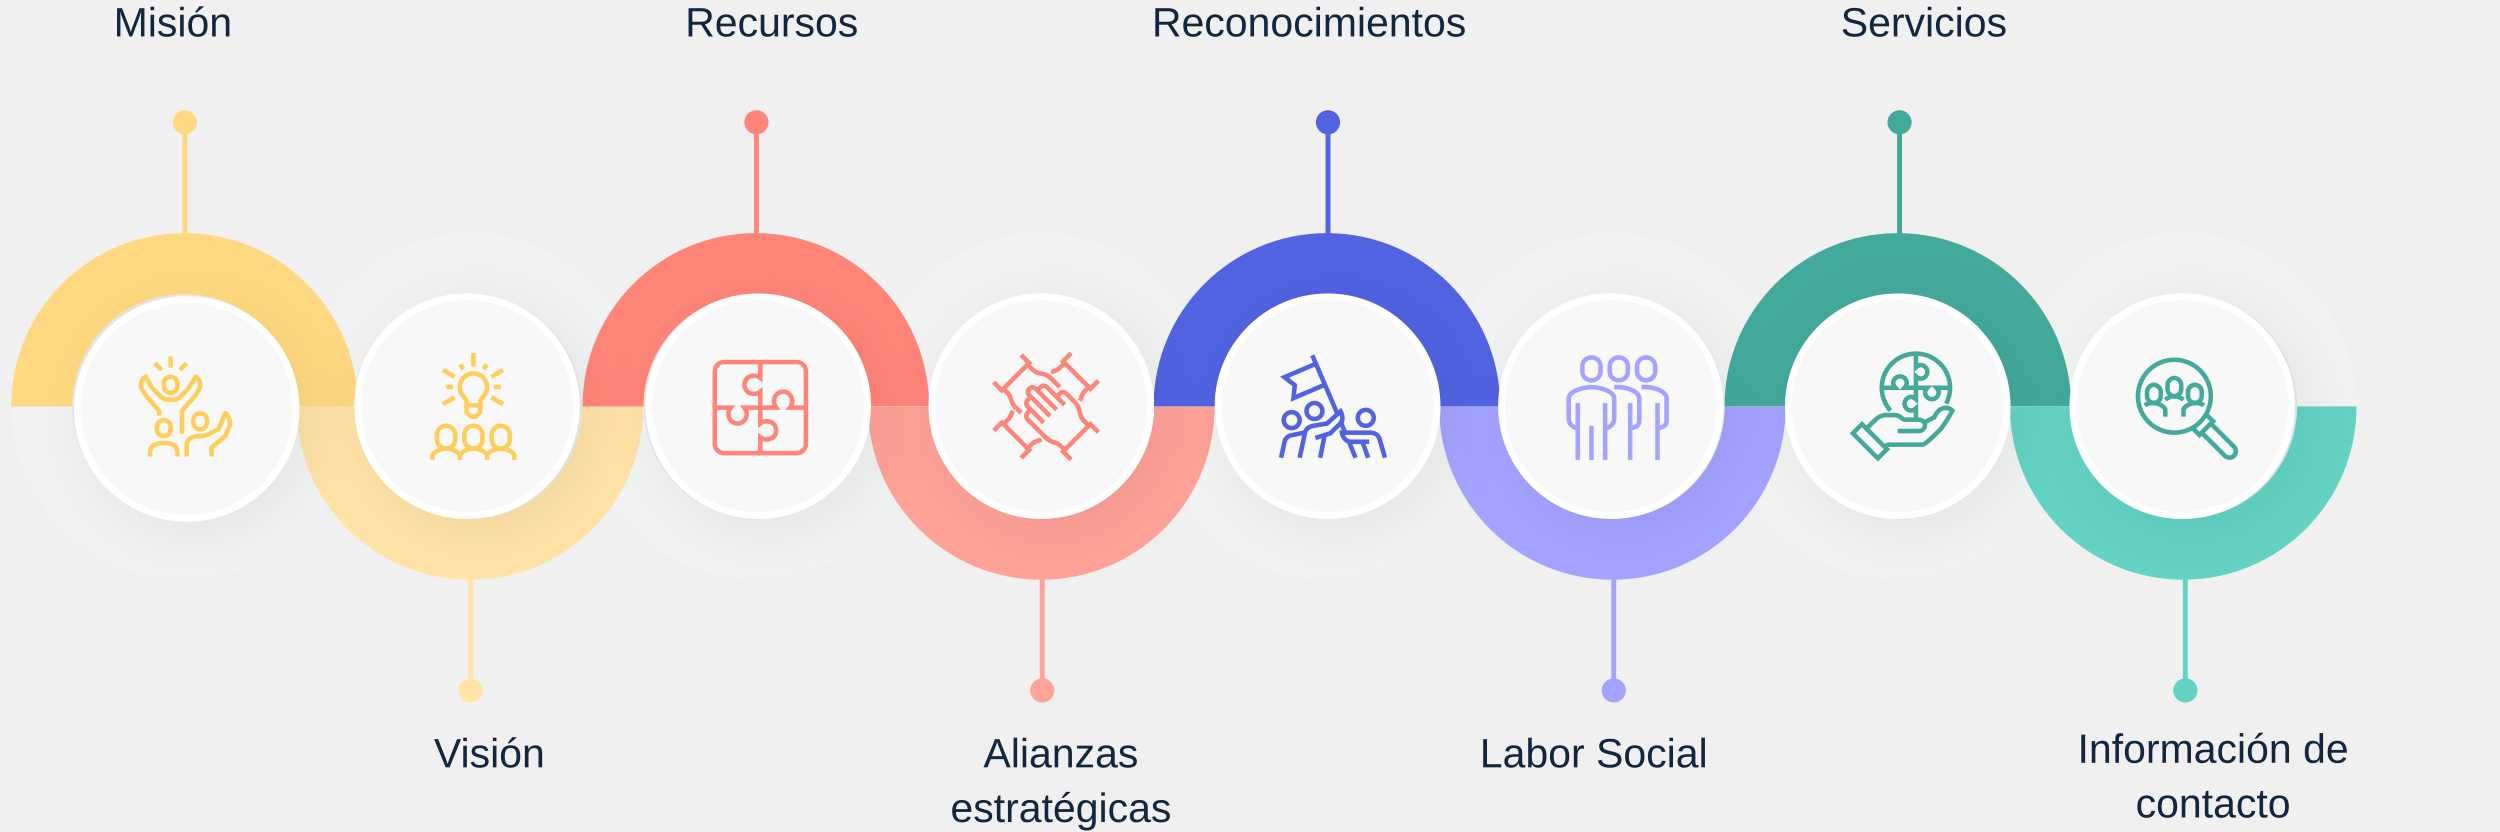
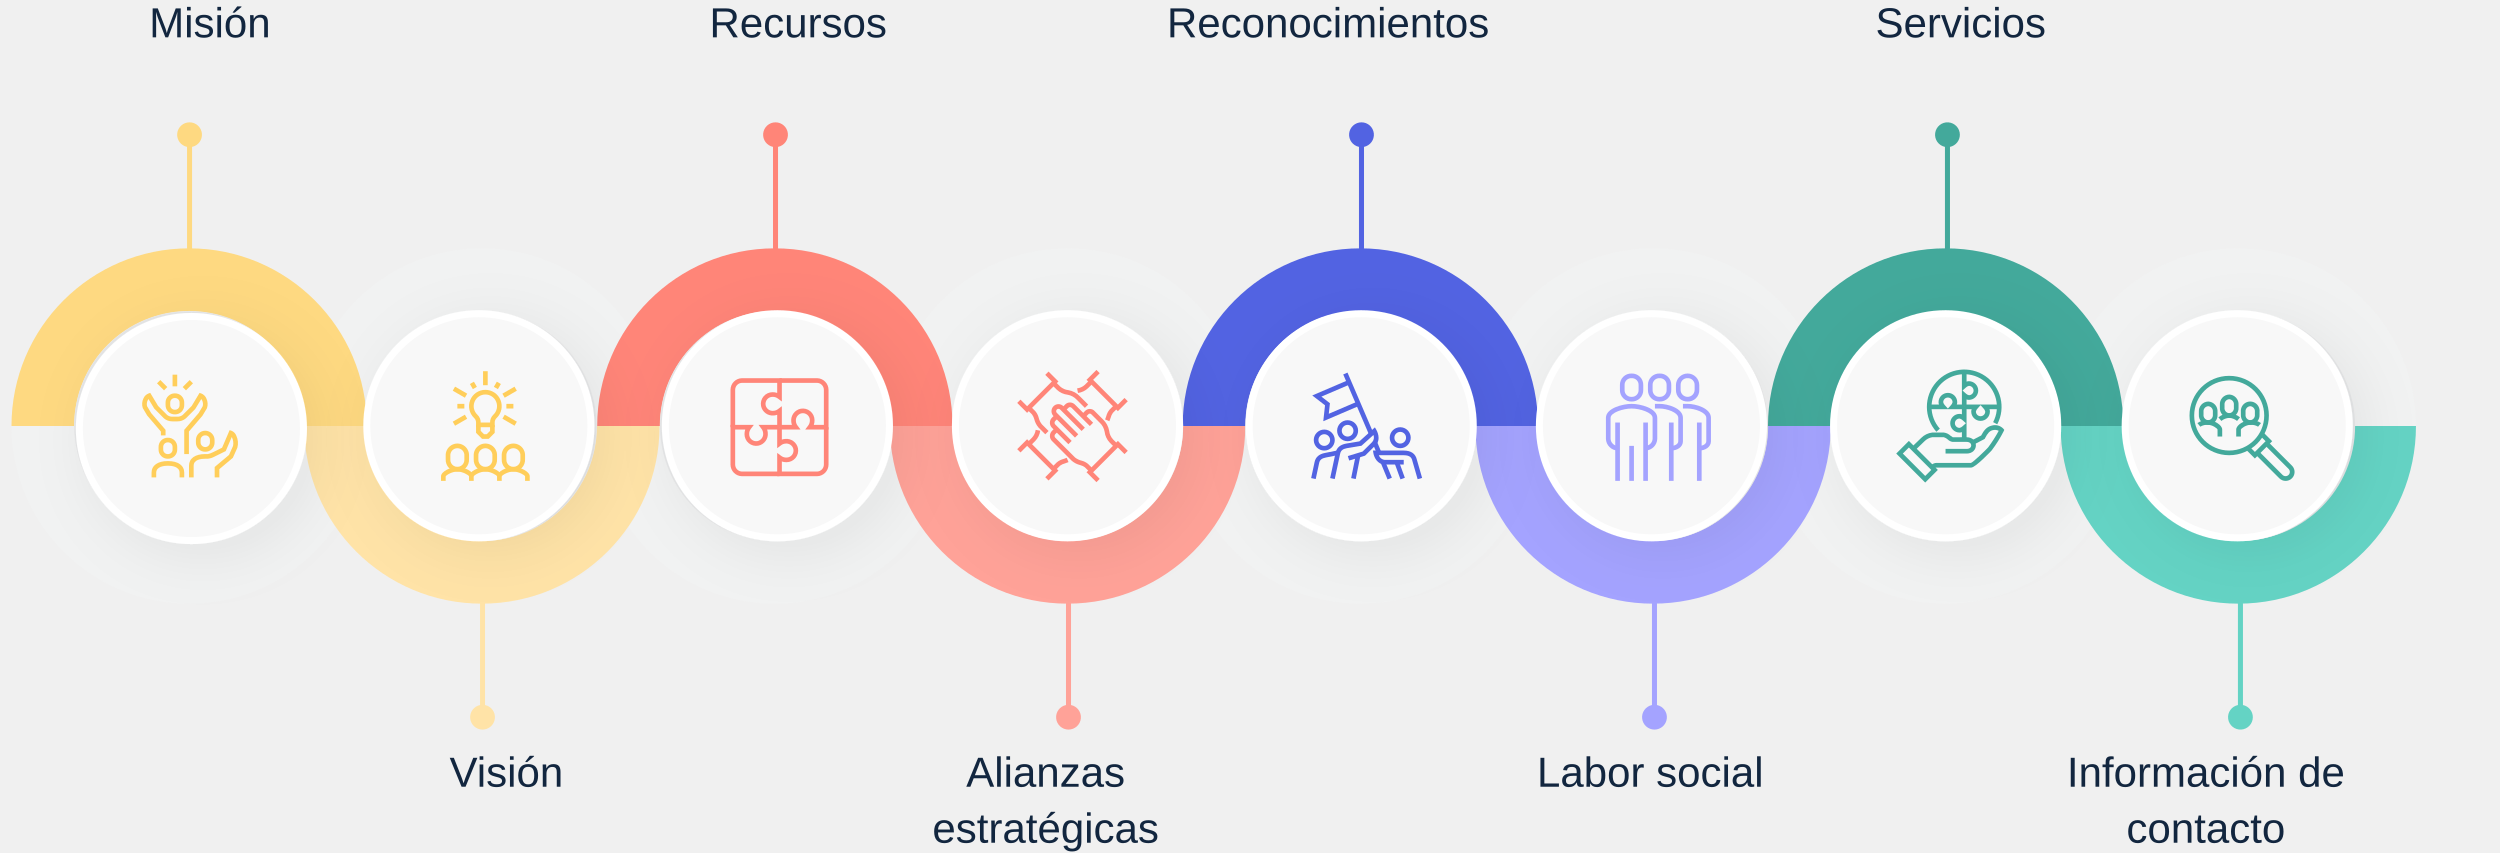
- <svg xmlns="http://www.w3.org/2000/svg" xmlns:xlink="http://www.w3.org/1999/xlink" width="1097.92" height="365" viewBox="0 0 1097.92 365">
+ <svg xmlns="http://www.w3.org/2000/svg" xmlns:xlink="http://www.w3.org/1999/xlink" width="1070.92" height="365" viewBox="0 0 1070.92 365">
  <defs>
    <clipPath id="clip-path">
      <path id="Trazado_150608" data-name="Trazado 150608" d="M374.378,124.286A49.122,49.122,0,1,0,423.5,75.106a49.152,49.152,0,0,0-49.122,49.18" transform="translate(-374.378 -75.106)" fill="none" />
    </clipPath>
    <linearGradient id="linear-gradient" x1="-2.757" y1="1.435" x2="-2.749" y2="1.435" gradientUnits="objectBoundingBox">
      <stop offset="0" stop-color="#fff" />
      <stop offset="1" stop-color="#e6e7e8" />
    </linearGradient>
    <clipPath id="clip-path-2">
      <path id="Trazado_150610" data-name="Trazado 150610" d="M490.323,124.286a49.122,49.122,0,1,0,49.122-49.18,49.151,49.151,0,0,0-49.122,49.18" transform="translate(-490.323 -75.106)" fill="none" />
    </clipPath>
    <linearGradient id="linear-gradient-2" x1="-3.656" y1="1.435" x2="-3.649" y2="1.435" xlink:href="#linear-gradient" />
    <clipPath id="clip-path-3">
      <path id="Trazado_150612" data-name="Trazado 150612" d="M606.622,124.286a49.122,49.122,0,1,0,49.122-49.18,49.151,49.151,0,0,0-49.122,49.18" transform="translate(-606.622 -75.106)" fill="none" />
    </clipPath>
    <linearGradient id="linear-gradient-3" x1="-4.558" y1="1.435" x2="-4.551" y2="1.435" xlink:href="#linear-gradient" />
    <clipPath id="clip-path-4">
      <path id="Trazado_150614" data-name="Trazado 150614" d="M722.851,124.286a49.122,49.122,0,1,0,49.122-49.18,49.152,49.152,0,0,0-49.122,49.18" transform="translate(-722.851 -75.106)" fill="none" />
    </clipPath>
    <linearGradient id="linear-gradient-4" x1="-5.46" y1="1.435" x2="-5.452" y2="1.435" xlink:href="#linear-gradient" />
    <clipPath id="clip-path-5">
      <path id="Trazado_150616" data-name="Trazado 150616" d="M839.969,124.286a49.122,49.122,0,1,0,49.122-49.18,49.152,49.152,0,0,0-49.122,49.18" transform="translate(-839.969 -75.106)" fill="none" />
    </clipPath>
    <linearGradient id="linear-gradient-5" x1="-6.368" y1="1.435" x2="-6.36" y2="1.435" xlink:href="#linear-gradient" />
    <clipPath id="clip-path-6">
      <path id="Trazado_150618" data-name="Trazado 150618" d="M257.689,124.286a49.122,49.122,0,1,0,49.122-49.18,49.152,49.152,0,0,0-49.122,49.18" transform="translate(-257.689 -75.106)" fill="none" />
    </clipPath>
    <linearGradient id="linear-gradient-6" x1="-1.852" y1="1.435" x2="-1.844" y2="1.435" xlink:href="#linear-gradient" />
    <clipPath id="clip-path-7">
      <path id="Trazado_150620" data-name="Trazado 150620" d="M141.288,124.286a49.122,49.122,0,1,0,49.122-49.18,49.152,49.152,0,0,0-49.122,49.18" transform="translate(-141.288 -75.106)" fill="none" />
    </clipPath>
    <linearGradient id="linear-gradient-7" x1="-0.949" y1="1.435" x2="-0.941" y2="1.435" xlink:href="#linear-gradient" />
    <clipPath id="clip-path-8">
      <path id="Trazado_150622" data-name="Trazado 150622" d="M24.963,124.286a49.122,49.122,0,1,0,49.122-49.18,49.152,49.152,0,0,0-49.122,49.18" transform="translate(-24.963 -75.106)" fill="none" />
    </clipPath>
    <linearGradient id="linear-gradient-8" x1="-0.047" y1="1.435" x2="-0.039" y2="1.435" xlink:href="#linear-gradient" />
-     <filter id="Trazado_150623" x="0" y="97.565" width="174" height="174" filterUnits="userSpaceOnUse">
+     <filter id="Trazado_150623" x="0" y="101.565" width="174" height="174" filterUnits="userSpaceOnUse">
      <feOffset dx="5" dy="5" input="SourceAlpha" />
      <feGaussianBlur stdDeviation="12.5" result="blur" />
      <feFlood flood-opacity="0.063" />
      <feComposite operator="in" in2="blur" />
      <feComposite in="SourceGraphic" />
    </filter>
-     <filter id="Trazado_150687" x="123.132" y="96.385" width="174" height="174" filterUnits="userSpaceOnUse">
+     <filter id="Trazado_150687" x="123.132" y="100.385" width="174" height="174" filterUnits="userSpaceOnUse">
      <feOffset dx="5" dy="5" input="SourceAlpha" />
      <feGaussianBlur stdDeviation="12.5" result="blur-2" />
      <feFlood flood-opacity="0.063" />
      <feComposite operator="in" in2="blur-2" />
      <feComposite in="SourceGraphic" />
    </filter>
-     <filter id="Trazado_150688" x="251.015" y="96.385" width="174" height="174" filterUnits="userSpaceOnUse">
+     <filter id="Trazado_150688" x="251.015" y="100.385" width="174" height="174" filterUnits="userSpaceOnUse">
      <feOffset dx="5" dy="5" input="SourceAlpha" />
      <feGaussianBlur stdDeviation="12.5" result="blur-3" />
      <feFlood flood-opacity="0.063" />
      <feComposite operator="in" in2="blur-3" />
      <feComposite in="SourceGraphic" />
    </filter>
-     <filter id="Trazado_150689" x="375.28" y="96.385" width="174" height="174" filterUnits="userSpaceOnUse">
+     <filter id="Trazado_150689" x="375.28" y="100.385" width="174" height="174" filterUnits="userSpaceOnUse">
      <feOffset dx="5" dy="5" input="SourceAlpha" />
      <feGaussianBlur stdDeviation="12.5" result="blur-4" />
      <feFlood flood-opacity="0.063" />
      <feComposite operator="in" in2="blur-4" />
      <feComposite in="SourceGraphic" />
    </filter>
-     <filter id="Trazado_150690" x="501.101" y="96.385" width="174" height="174" filterUnits="userSpaceOnUse">
+     <filter id="Trazado_150690" x="501.101" y="100.385" width="174" height="174" filterUnits="userSpaceOnUse">
      <feOffset dx="5" dy="5" input="SourceAlpha" />
      <feGaussianBlur stdDeviation="12.5" result="blur-5" />
      <feFlood flood-opacity="0.063" />
      <feComposite operator="in" in2="blur-5" />
      <feComposite in="SourceGraphic" />
    </filter>
-     <filter id="Trazado_150691" x="625.428" y="96.385" width="174" height="174" filterUnits="userSpaceOnUse">
+     <filter id="Trazado_150691" x="625.428" y="100.385" width="174" height="174" filterUnits="userSpaceOnUse">
      <feOffset dx="5" dy="5" input="SourceAlpha" />
      <feGaussianBlur stdDeviation="12.5" result="blur-6" />
      <feFlood flood-opacity="0.063" />
      <feComposite operator="in" in2="blur-6" />
      <feComposite in="SourceGraphic" />
    </filter>
-     <filter id="Trazado_150692" x="751.452" y="96.385" width="174" height="174" filterUnits="userSpaceOnUse">
+     <filter id="Trazado_150692" x="751.452" y="100.385" width="174" height="174" filterUnits="userSpaceOnUse">
      <feOffset dx="5" dy="5" input="SourceAlpha" />
      <feGaussianBlur stdDeviation="12.5" result="blur-7" />
      <feFlood flood-opacity="0.063" />
      <feComposite operator="in" in2="blur-7" />
      <feComposite in="SourceGraphic" />
    </filter>
-     <filter id="Trazado_150693" x="876.354" y="96.385" width="174" height="174" filterUnits="userSpaceOnUse">
+     <filter id="Trazado_150693" x="876.354" y="100.385" width="174" height="174" filterUnits="userSpaceOnUse">
      <feOffset dx="5" dy="5" input="SourceAlpha" />
      <feGaussianBlur stdDeviation="12.5" result="blur-8" />
      <feFlood flood-opacity="0.063" />
      <feComposite operator="in" in2="blur-8" />
      <feComposite in="SourceGraphic" />
    </filter>
    <clipPath id="clip-path-9">
      <rect id="Rectángulo_38725" data-name="Rectángulo 38725" width="44.998" height="44.998" fill="#43a99b" />
    </clipPath>
    <clipPath id="clip-path-10">
      <rect id="Rectángulo_38726" data-name="Rectángulo 38726" width="46.276" height="48.414" transform="translate(0 0)" fill="#43a99b" />
    </clipPath>
    <clipPath id="clip-path-11">
      <rect id="Rectángulo_38732" data-name="Rectángulo 38732" width="45" height="46" fill="#a4a3ff" />
    </clipPath>
    <clipPath id="clip-path-12">
      <rect id="Rectángulo_38738" data-name="Rectángulo 38738" width="47.536" height="45.776" transform="translate(0 0)" fill="#5263e2" />
    </clipPath>
    <clipPath id="clip-path-13">
      <rect id="Rectángulo_38739" data-name="Rectángulo 38739" width="47.376" height="48.084" fill="#ff8578" />
    </clipPath>
    <clipPath id="clip-path-14">
      <rect id="Rectángulo_38755" data-name="Rectángulo 38755" width="42" height="42" fill="#ff8578" />
    </clipPath>
    <clipPath id="clip-path-15">
      <rect id="Rectángulo_38749" data-name="Rectángulo 38749" width="38" height="47" fill="#ffce5a" />
    </clipPath>
    <clipPath id="clip-path-16">
      <rect id="Rectángulo_38753" data-name="Rectángulo 38753" width="41.077" height="44" fill="#ffce5a" />
    </clipPath>
  </defs>
-   <g id="Grupo_145346" data-name="Grupo 145346" transform="translate(-280.08 -6458)">
+   <g id="Grupo_145346" data-name="Grupo 145346" transform="translate(-280.08 -6454)">
    <g id="Grupo_145345" data-name="Grupo 145345">
      <g id="Grupo_145315" data-name="Grupo 145315">
-         <text id="Misión_" data-name="Misión " transform="translate(356 6458)" fill="#12263f" font-size="18" font-family="ArialMT, Arial">
+         <text id="Misión_" data-name="Misión " transform="translate(370 6454)" fill="#12263f" font-size="18" font-family="ArialMT, Arial">
          <tspan x="-26.007" y="16">Misión </tspan>
        </text>
-         <text id="Recursos" transform="translate(619 6458)" fill="#12263f" font-size="18" font-family="ArialMT, Arial">
+         <text id="Recursos" transform="translate(622 6454)" fill="#12263f" font-size="18" font-family="ArialMT, Arial">
          <tspan x="-38.013" y="16">Recursos</tspan>
        </text>
-         <text id="Reconocimientos" transform="translate(855 6458)" fill="#12263f" font-size="18" font-family="ArialMT, Arial">
+         <text id="Reconocimientos" transform="translate(849 6454)" fill="#12263f" font-size="18" font-family="ArialMT, Arial">
          <tspan x="-69.034" y="16">Reconocimientos</tspan>
        </text>
-         <text id="Servicios" transform="translate(1125 6458)" fill="#12263f" font-size="18" font-family="ArialMT, Arial">
+         <text id="Servicios" transform="translate(1120 6454)" fill="#12263f" font-size="18" font-family="ArialMT, Arial">
          <tspan x="-36.51" y="16">Servicios</tspan>
        </text>
-         <text id="Visión" transform="translate(495 6779)" fill="#12263f" font-size="18" font-family="ArialMT, Arial">
+         <text id="Visión" transform="translate(497 6775)" fill="#12263f" font-size="18" font-family="ArialMT, Arial">
          <tspan x="-24.35" y="16">Visión</tspan>
        </text>
-         <text id="Alianzas_estratégicas" data-name="Alianzas estratégicas" transform="translate(746 6779)" fill="#12263f" font-size="18" font-family="ArialMT, Arial">
+         <text id="Alianzas_estratégicas" data-name="Alianzas estratégicas" transform="translate(728 6775)" fill="#12263f" font-size="18" font-family="ArialMT, Arial">
          <tspan x="-34.018" y="16">Alianzas </tspan>
          <tspan x="-48.524" y="40">estratégicas</tspan>
        </text>
-         <text id="Labor_Social" data-name="Labor Social" transform="translate(980 6779)" fill="#12263f" font-size="18" font-family="ArialMT, Arial">
-           <tspan x="-50.032" y="16">Labor Social</tspan>
-         </text>
-         <text id="Información_de_contacto" data-name="Información de contacto" transform="translate(1252 6777)" fill="#12263f" font-size="18" font-family="ArialMT, Arial">
+         <text id="Labor_social" data-name="Labor social" transform="translate(987 6775)" fill="#12263f" font-size="18" font-family="ArialMT, Arial">
+           <tspan x="-48.529" y="16">Labor social</tspan>
+         </text>
+         <text id="Información_de_contacto" data-name="Información de contacto" transform="translate(1225 6775)" fill="#12263f" font-size="18" font-family="ArialMT, Arial">
          <tspan x="-59.533" y="16">Información de </tspan>
          <tspan x="-34.022" y="40">contacto</tspan>
        </text>
        <g id="Grupo_145314" data-name="Grupo 145314" transform="translate(0 75)">
          <path id="Trazado_150588" data-name="Trazado 150588" d="M187.526,245.248a5.312,5.312,0,0,1-1.078-10.514V191.271a1.078,1.078,0,0,1,2.156,0v43.463a5.312,5.312,0,0,1-1.078,10.514" transform="translate(299.257 6446.284)" fill="#ffe3a7" />
          <path id="Trazado_150589" data-name="Trazado 150589" d="M420.321,245.248a5.312,5.312,0,0,1-1.078-10.514V191.271a1.078,1.078,0,0,1,2.156,0v43.463a5.312,5.312,0,0,1-1.078,10.514" transform="translate(317.472 6446.284)" fill="#ffa298" />
          <path id="Trazado_150590" data-name="Trazado 150590" d="M653.117,245.248a5.312,5.312,0,0,1-1.078-10.514V191.271a1.078,1.078,0,0,1,2.157,0v43.463a5.312,5.312,0,0,1-1.078,10.514" transform="translate(335.687 6446.284)" fill="#a4a3ff" />
          <path id="Trazado_150591" data-name="Trazado 150591" d="M891.224,239.936a5.312,5.312,0,1,1-6.39-5.2V191.271a1.078,1.078,0,0,1,2.156,0v43.463a5.313,5.313,0,0,1,4.233,5.2" transform="translate(353.901 6446.284)" fill="#64d3c4" />
          <path id="Trazado_150592" data-name="Trazado 150592" d="M890.2,76.879a49.288,49.288,0,0,1,49.288,49.288H966.3a76.107,76.107,0,0,0-152.214,0h26.819A49.288,49.288,0,0,1,890.2,76.879" transform="translate(348.698 6435.32)" fill="#f1f2f2" />
          <path id="Trazado_150593" data-name="Trazado 150593" d="M823.219,120.644h0a49.288,49.288,0,0,1-98.576,0H697.825a76.106,76.106,0,1,0,152.212,0Z" transform="translate(339.601 6440.842)" fill="#f1f2f2" />
          <path id="Trazado_150594" data-name="Trazado 150594" d="M125.394,120.644h0a49.288,49.288,0,0,1-98.576,0H0a76.106,76.106,0,1,0,152.212,0Z" transform="translate(285 6440.842)" fill="#f1f2f2" />
          <path id="Trazado_150595" data-name="Trazado 150595" d="M192.406,76.879a49.288,49.288,0,0,1,49.288,49.288h26.819a76.107,76.107,0,0,0-152.214,0h26.819a49.288,49.288,0,0,1,49.288-49.288" transform="translate(294.1 6435.32)" fill="#f1f2f2" />
          <path id="Trazado_150596" data-name="Trazado 150596" d="M358.091,120.644h0a49.288,49.288,0,0,1-98.576,0H232.7a76.106,76.106,0,1,0,152.212,0Z" transform="translate(303.207 6440.842)" fill="#f1f2f2" />
          <path id="Trazado_150597" data-name="Trazado 150597" d="M425.1,76.879a49.288,49.288,0,0,1,49.288,49.288h26.818a76.107,76.107,0,0,0-152.214,0h26.82A49.288,49.288,0,0,1,425.1,76.879" transform="translate(312.307 6435.32)" fill="#f1f2f2" />
          <path id="Trazado_150598" data-name="Trazado 150598" d="M590.691,120.644h0a49.288,49.288,0,0,1-98.576,0H465.3a76.106,76.106,0,1,0,152.212,0Z" transform="translate(321.407 6440.842)" fill="#f1f2f2" />
          <path id="Trazado_150599" data-name="Trazado 150599" d="M657.7,76.879a49.288,49.288,0,0,1,49.288,49.288h26.819a76.107,76.107,0,0,0-152.214,0h26.819A49.288,49.288,0,0,1,657.7,76.879" transform="translate(330.506 6435.32)" fill="#f1f2f2" />
          <path id="Trazado_150600" data-name="Trazado 150600" d="M706.989,120.644h0a49.288,49.288,0,0,1-98.576,0H581.595a76.106,76.106,0,1,0,152.213,0Z" transform="translate(330.506 6440.842)" fill="#a4a3ff" />
          <path id="Trazado_150601" data-name="Trazado 150601" d="M76.107,76.879a49.288,49.288,0,0,1,49.288,49.288h26.819A76.107,76.107,0,0,0,0,126.167H26.819A49.288,49.288,0,0,1,76.107,76.879" transform="translate(285 6435.32)" fill="#fed981" />
          <path id="Trazado_150602" data-name="Trazado 150602" d="M241.694,120.644h0a49.288,49.288,0,0,1-98.576,0H116.3a76.106,76.106,0,1,0,152.212,0Z" transform="translate(294.1 6440.842)" fill="#ffe3a7" />
          <path id="Trazado_150603" data-name="Trazado 150603" d="M308.8,76.879a49.288,49.288,0,0,1,49.288,49.288h26.819a76.107,76.107,0,0,0-152.214,0h26.819A49.288,49.288,0,0,1,308.8,76.879" transform="translate(303.207 6435.32)" fill="#ff8578" />
          <path id="Trazado_150604" data-name="Trazado 150604" d="M474.387,120.644h0a49.288,49.288,0,0,1-98.576,0H348.993a76.106,76.106,0,1,0,152.212,0Z" transform="translate(312.307 6440.842)" fill="#ffa298" />
          <path id="Trazado_150605" data-name="Trazado 150605" d="M541.4,76.879a49.288,49.288,0,0,1,49.288,49.288H617.51a76.107,76.107,0,0,0-152.214,0h26.819A49.288,49.288,0,0,1,541.4,76.879" transform="translate(321.407 6435.32)" fill="#5263e2" />
          <path id="Trazado_150606" data-name="Trazado 150606" d="M773.932,76.879a49.288,49.288,0,0,1,49.288,49.288h26.818a76.107,76.107,0,0,0-152.214,0h26.82a49.287,49.287,0,0,1,49.288-49.288" transform="translate(339.601 6435.32)" fill="#43a99b" />
          <path id="Trazado_150607" data-name="Trazado 150607" d="M939.484,120.644h0a49.288,49.288,0,0,1-98.576,0H814.09a76.106,76.106,0,1,0,152.212,0Z" transform="translate(348.698 6440.842)" fill="#64d3c4" />
          <g id="Grupo_145285" data-name="Grupo 145285" transform="translate(688.671 6512.385)">
            <g id="Grupo_145284" data-name="Grupo 145284" clip-path="url(#clip-path)">
              <rect id="Rectángulo_38710" data-name="Rectángulo 38710" width="139.02" height="139.02" transform="translate(-49.18 49.18) rotate(-45)" fill="url(#linear-gradient)" />
            </g>
          </g>
          <g id="Grupo_145289" data-name="Grupo 145289" transform="translate(813.688 6512.385)">
            <g id="Grupo_145288" data-name="Grupo 145288" clip-path="url(#clip-path-2)">
              <rect id="Rectángulo_38712" data-name="Rectángulo 38712" width="139.02" height="139.02" transform="translate(-49.18 49.18) rotate(-45)" fill="url(#linear-gradient-2)" />
            </g>
          </g>
          <g id="Grupo_145293" data-name="Grupo 145293" transform="translate(939.086 6512.385)">
            <g id="Grupo_145292" data-name="Grupo 145292" clip-path="url(#clip-path-3)">
              <rect id="Rectángulo_38714" data-name="Rectángulo 38714" width="139.019" height="139.019" transform="translate(-49.18 49.18) rotate(-45)" fill="url(#linear-gradient-3)" />
            </g>
          </g>
          <g id="Grupo_145297" data-name="Grupo 145297" transform="translate(1064.41 6512.385)">
            <g id="Grupo_145296" data-name="Grupo 145296" clip-path="url(#clip-path-4)">
              <rect id="Rectángulo_38716" data-name="Rectángulo 38716" width="139.019" height="139.019" transform="translate(-49.18 49.18) rotate(-45)" fill="url(#linear-gradient-4)" />
            </g>
          </g>
          <g id="Grupo_145301" data-name="Grupo 145301" transform="translate(1190.691 6512.385)">
            <g id="Grupo_145300" data-name="Grupo 145300" clip-path="url(#clip-path-5)">
              <rect id="Rectángulo_38718" data-name="Rectángulo 38718" width="139.019" height="139.019" transform="translate(-49.18 49.18) rotate(-45)" fill="url(#linear-gradient-5)" />
            </g>
          </g>
          <g id="Grupo_145305" data-name="Grupo 145305" transform="translate(562.852 6512.385)">
            <g id="Grupo_145304" data-name="Grupo 145304" clip-path="url(#clip-path-6)">
              <rect id="Rectángulo_38720" data-name="Rectángulo 38720" width="139.019" height="139.019" transform="translate(-49.18 49.18) rotate(-45)" fill="url(#linear-gradient-6)" />
            </g>
          </g>
          <g id="Grupo_145309" data-name="Grupo 145309" transform="translate(437.343 6512.385)">
            <g id="Grupo_145308" data-name="Grupo 145308" clip-path="url(#clip-path-7)">
              <rect id="Rectángulo_38722" data-name="Rectángulo 38722" width="139.019" height="139.019" transform="translate(-49.18 49.18) rotate(-45)" fill="url(#linear-gradient-7)" />
            </g>
          </g>
          <g id="Grupo_145313" data-name="Grupo 145313" transform="translate(311.916 6512.385)">
            <g id="Grupo_145312" data-name="Grupo 145312" clip-path="url(#clip-path-8)">
              <rect id="Rectángulo_38724" data-name="Rectángulo 38724" width="139.019" height="139.019" transform="translate(-49.18 49.18) rotate(-45)" fill="url(#linear-gradient-8)" />
            </g>
          </g>
          <path id="Trazado_150624" data-name="Trazado 150624" d="M71.128,0a5.312,5.312,0,0,0-1.078,10.514V53.977a1.078,1.078,0,1,0,2.156,0V10.514A5.312,5.312,0,0,0,71.128,0" transform="translate(290.149 6431.403)" fill="#fed981" />
          <path id="Trazado_150625" data-name="Trazado 150625" d="M303.924,0a5.312,5.312,0,0,0-1.078,10.514V53.977a1.078,1.078,0,0,0,2.156,0V10.514A5.312,5.312,0,0,0,303.924,0" transform="translate(308.364 6431.403)" fill="#ff8578" />
          <path id="Trazado_150626" data-name="Trazado 150626" d="M536.719,0a5.312,5.312,0,0,0-1.078,10.514V53.977a1.078,1.078,0,0,0,2.157,0V10.514A5.312,5.312,0,0,0,536.719,0" transform="translate(326.579 6431.403)" fill="#5263e2" />
          <path id="Trazado_150627" data-name="Trazado 150627" d="M774.826,5.313a5.312,5.312,0,1,0-6.39,5.2V53.977a1.078,1.078,0,0,0,2.157,0V10.514a5.313,5.313,0,0,0,4.233-5.2" transform="translate(344.794 6431.403)" fill="#43a99b" />
-           <g transform="matrix(1, 0, 0, 1, 280.08, 6383)" filter="url(#Trazado_150623)">
-             <path id="Trazado_150623-2" data-name="Trazado 150623" d="M26.948,125.093a48,48,0,1,0,48-48,48,48,0,0,0-48,48" transform="translate(7.05 54.47)" fill="#f8f8f8" stroke="#fff" stroke-width="3" />
-           </g>
-           <g transform="matrix(1, 0, 0, 1, 280.08, 6383)" filter="url(#Trazado_150687)">
-             <path id="Trazado_150687-2" data-name="Trazado 150687" d="M26.948,125.093a48,48,0,1,0,48-48,48,48,0,0,0-48,48" transform="translate(130.18 53.29)" fill="#f8f8f8" stroke="#fff" stroke-width="3" />
-           </g>
-           <g transform="matrix(1, 0, 0, 1, 280.08, 6383)" filter="url(#Trazado_150688)">
-             <path id="Trazado_150688-2" data-name="Trazado 150688" d="M26.948,125.093a48,48,0,1,0,48-48,48,48,0,0,0-48,48" transform="translate(258.07 53.29)" fill="#f8f8f8" stroke="#fff" stroke-width="3" />
-           </g>
-           <g transform="matrix(1, 0, 0, 1, 280.08, 6383)" filter="url(#Trazado_150689)">
-             <path id="Trazado_150689-2" data-name="Trazado 150689" d="M26.948,125.093a48,48,0,1,0,48-48,48,48,0,0,0-48,48" transform="translate(382.33 53.29)" fill="#f8f8f8" stroke="#fff" stroke-width="3" />
-           </g>
-           <g transform="matrix(1, 0, 0, 1, 280.08, 6383)" filter="url(#Trazado_150690)">
-             <path id="Trazado_150690-2" data-name="Trazado 150690" d="M26.948,125.093a48,48,0,1,0,48-48,48,48,0,0,0-48,48" transform="translate(508.15 53.29)" fill="#f8f8f8" stroke="#fff" stroke-width="3" />
-           </g>
-           <g transform="matrix(1, 0, 0, 1, 280.08, 6383)" filter="url(#Trazado_150691)">
-             <path id="Trazado_150691-2" data-name="Trazado 150691" d="M26.948,125.093a48,48,0,1,0,48-48,48,48,0,0,0-48,48" transform="translate(632.48 53.29)" fill="#f8f8f8" stroke="#fff" stroke-width="3" />
-           </g>
-           <g transform="matrix(1, 0, 0, 1, 280.08, 6383)" filter="url(#Trazado_150692)">
-             <path id="Trazado_150692-2" data-name="Trazado 150692" d="M26.948,125.093a48,48,0,1,0,48-48,48,48,0,0,0-48,48" transform="translate(758.5 53.29)" fill="#f8f8f8" stroke="#fff" stroke-width="3" />
-           </g>
-           <g transform="matrix(1, 0, 0, 1, 280.08, 6383)" filter="url(#Trazado_150693)">
-             <path id="Trazado_150693-2" data-name="Trazado 150693" d="M26.948,125.093a48,48,0,1,0,48-48,48,48,0,0,0-48,48" transform="translate(883.41 53.29)" fill="#f8f8f8" stroke="#fff" stroke-width="3" />
+           <g transform="matrix(1, 0, 0, 1, 280.08, 6379)" filter="url(#Trazado_150623)">
+             <path id="Trazado_150623-2" data-name="Trazado 150623" d="M26.948,125.093a48,48,0,1,0,48-48,48,48,0,0,0-48,48" transform="translate(7.05 58.47)" fill="#f8f8f8" stroke="#fff" stroke-width="3" />
+           </g>
+           <g transform="matrix(1, 0, 0, 1, 280.08, 6379)" filter="url(#Trazado_150687)">
+             <path id="Trazado_150687-2" data-name="Trazado 150687" d="M26.948,125.093a48,48,0,1,0,48-48,48,48,0,0,0-48,48" transform="translate(130.18 57.29)" fill="#f8f8f8" stroke="#fff" stroke-width="3" />
+           </g>
+           <g transform="matrix(1, 0, 0, 1, 280.08, 6379)" filter="url(#Trazado_150688)">
+             <path id="Trazado_150688-2" data-name="Trazado 150688" d="M26.948,125.093a48,48,0,1,0,48-48,48,48,0,0,0-48,48" transform="translate(258.07 57.29)" fill="#f8f8f8" stroke="#fff" stroke-width="3" />
+           </g>
+           <g transform="matrix(1, 0, 0, 1, 280.08, 6379)" filter="url(#Trazado_150689)">
+             <path id="Trazado_150689-2" data-name="Trazado 150689" d="M26.948,125.093a48,48,0,1,0,48-48,48,48,0,0,0-48,48" transform="translate(382.33 57.29)" fill="#f8f8f8" stroke="#fff" stroke-width="3" />
+           </g>
+           <g transform="matrix(1, 0, 0, 1, 280.08, 6379)" filter="url(#Trazado_150690)">
+             <path id="Trazado_150690-2" data-name="Trazado 150690" d="M26.948,125.093a48,48,0,1,0,48-48,48,48,0,0,0-48,48" transform="translate(508.15 57.29)" fill="#f8f8f8" stroke="#fff" stroke-width="3" />
+           </g>
+           <g transform="matrix(1, 0, 0, 1, 280.08, 6379)" filter="url(#Trazado_150691)">
+             <path id="Trazado_150691-2" data-name="Trazado 150691" d="M26.948,125.093a48,48,0,1,0,48-48,48,48,0,0,0-48,48" transform="translate(632.48 57.29)" fill="#f8f8f8" stroke="#fff" stroke-width="3" />
+           </g>
+           <g transform="matrix(1, 0, 0, 1, 280.08, 6379)" filter="url(#Trazado_150692)">
+             <path id="Trazado_150692-2" data-name="Trazado 150692" d="M26.948,125.093a48,48,0,1,0,48-48,48,48,0,0,0-48,48" transform="translate(758.5 57.29)" fill="#f8f8f8" stroke="#fff" stroke-width="3" />
+           </g>
+           <g transform="matrix(1, 0, 0, 1, 280.08, 6379)" filter="url(#Trazado_150693)">
+             <path id="Trazado_150693-2" data-name="Trazado 150693" d="M26.948,125.093a48,48,0,1,0,48-48,48,48,0,0,0-48,48" transform="translate(883.41 57.29)" fill="#f8f8f8" stroke="#fff" stroke-width="3" />
          </g>
        </g>
      </g>
      <g id="Grupo_145330" data-name="Grupo 145330" transform="translate(166 -264)">
        <g id="Grupo_145317" data-name="Grupo 145317" transform="translate(1052 6879)">
          <g id="Grupo_145316" data-name="Grupo 145316" clip-path="url(#clip-path-9)">
            <path id="Trazado_150628" data-name="Trazado 150628" d="M17,34A17,17,0,1,1,34,17,17.019,17.019,0,0,1,17,34M17,2A15,15,0,1,0,32,17,15.017,15.017,0,0,0,17,2" fill="#43a99b" />
            <path id="Trazado_150629" data-name="Trazado 150629" d="M41.171,45a3.817,3.817,0,0,1-2.707-1.119L28.293,33.707l1.414-1.414L39.878,42.465a1.829,1.829,0,0,0,2.586-2.586L32.293,29.707l1.414-1.414L43.878,38.465A3.826,3.826,0,0,1,41.171,45" fill="#43a99b" />
            <path id="Trazado_150630" data-name="Trazado 150630" d="M20.369,19.316A5.974,5.974,0,0,0,17,18a5.967,5.967,0,0,0-3.366,1.316l-1.265-1.549A7.932,7.932,0,0,1,17,16a7.929,7.929,0,0,1,4.632,1.767Z" fill="#43a99b" />
            <path id="Trazado_150631" data-name="Trazado 150631" d="M17,18a4.138,4.138,0,0,1-4-4.429V12.429A4.138,4.138,0,0,1,17,8a4.138,4.138,0,0,1,4,4.429v1.142A4.138,4.138,0,0,1,17,18m0-8a2.167,2.167,0,0,0-2,2.429v1.142A2.167,2.167,0,0,0,17,16a2.167,2.167,0,0,0,2-2.429V12.429A2.167,2.167,0,0,0,17,10" fill="#43a99b" />
            <path id="Trazado_150632" data-name="Trazado 150632" d="M14,26H12V23c-.136-.515-2.207-2-4-2a5.5,5.5,0,0,0-3.368.774L3.368,20.226A7.174,7.174,0,0,1,8,19c2.509,0,6,2.016,6,4Z" fill="#43a99b" />
            <path id="Trazado_150633" data-name="Trazado 150633" d="M8,21a4.138,4.138,0,0,1-4-4.429V15.429A4.138,4.138,0,0,1,8,11a4.138,4.138,0,0,1,4,4.429v1.142A4.138,4.138,0,0,1,8,21m0-8a2.167,2.167,0,0,0-2,2.429v1.142A2.167,2.167,0,0,0,8,19a2.167,2.167,0,0,0,2-2.429V15.429A2.167,2.167,0,0,0,8,13" fill="#43a99b" />
            <path id="Trazado_150634" data-name="Trazado 150634" d="M22,26H20V23c0-1.984,3.491-4,6-4a7.174,7.174,0,0,1,4.632,1.226l-1.264,1.548A5.5,5.5,0,0,0,26,21c-1.793,0-3.864,1.485-4,2.041Z" fill="#43a99b" />
            <path id="Trazado_150635" data-name="Trazado 150635" d="M26,21a4.138,4.138,0,0,1-4-4.429V15.429a4.021,4.021,0,1,1,8,0v1.142A4.138,4.138,0,0,1,26,21m0-8a2.167,2.167,0,0,0-2,2.429v1.142A2.167,2.167,0,0,0,26,19a2.167,2.167,0,0,0,2-2.429V15.429A2.167,2.167,0,0,0,26,13" fill="#43a99b" />
            <path id="Trazado_150636" data-name="Trazado 150636" d="M28,35.414l-3.707-3.707,1.414-1.414L28,32.586,32.586,28l-2.293-2.293,1.414-1.414L35.414,28Z" fill="#43a99b" />
          </g>
        </g>
        <rect id="Rectángulo_38754" data-name="Rectángulo 38754" width="67" height="67" transform="translate(1041 6867)" fill="none" />
      </g>
      <g id="Grupo_145331" data-name="Grupo 145331" transform="translate(41 -264)">
        <rect id="Rectángulo_38754-2" data-name="Rectángulo 38754" width="67" height="67" transform="translate(1041 6867)" fill="none" />
        <g id="Grupo_145332" data-name="Grupo 145332" transform="translate(1051.362 6876.293)">
          <g id="Grupo_145318" data-name="Grupo 145318" clip-path="url(#clip-path-10)">
            <path id="Trazado_150637" data-name="Trazado 150637" d="M16.121,42.707l-1.414-1.414.125-.132A3.178,3.178,0,0,1,17.414,40H32.033c1.134-.474,6.2-5.38,7.351-6.666a57.54,57.54,0,0,0,4.523-7.085,3.6,3.6,0,0,0-2.55-.275c-1.3.3-2.17,1.213-3.337,3.483l-.145.284-4.868,2.527-.921-1.775,4.3-2.235c1.188-2.248,2.39-3.739,4.515-4.232A4.917,4.917,0,0,1,45.933,25.4l.343.461-.226.528a54.131,54.131,0,0,1-5.173,8.272C40.811,34.739,33.994,42,32.131,42H17.414a1.239,1.239,0,0,0-1.117.523Z" fill="#43a99b" />
            <path id="Trazado_150638" data-name="Trazado 150638" d="M30.13,36h-9V34h9c1.382,0,2-.753,2-1.5s-.618-1.5-2-1.5h-6a3.685,3.685,0,0,1-2.059-1.035A4.392,4.392,0,0,0,20.414,29h-5A6.112,6.112,0,0,0,12.1,30.732c-1.466,1.467-4.11,3.969-4.136,4L6.584,33.273c.026-.024,2.65-2.508,4.123-3.98A7.923,7.923,0,0,1,15.414,27h5a5.088,5.088,0,0,1,2.873,1.377,5.544,5.544,0,0,0,.927.632L30.13,29c2.626,0,4,1.761,4,3.5s-1.374,3.5-4,3.5" fill="#43a99b" />
            <path id="Trazado_150639" data-name="Trazado 150639" d="M12.414,48.414,0,36l5.414-5.414L17.828,43ZM2.828,36l9.586,9.586L15,43,5.414,33.414Z" fill="#43a99b" />
            <path id="Trazado_150640" data-name="Trazado 150640" d="M30.131,16h-2V1h2V5.181a2.929,2.929,0,0,1,1-.181,4,4,0,0,1,0,8,2.929,2.929,0,0,1-1-.181ZM28.406,9l1.4,1.257a2.545,2.545,0,0,0,1.33.743,2,2,0,0,0,0-4,2.545,2.545,0,0,0-1.33.743Z" fill="#43a99b" />
            <path id="Trazado_150641" data-name="Trazado 150641" d="M36.13,22a4,4,0,0,1-4-4,2.91,2.91,0,0,1,.182-1H29.13V15h15v2H39.948a2.91,2.91,0,0,1,.182,1,4,4,0,0,1-4,4m0-6.728-1.257,1.4A2.574,2.574,0,0,0,34.13,18a2,2,0,0,0,4,0,2.574,2.574,0,0,0-.743-1.332Z" fill="#43a99b" />
            <path id="Trazado_150642" data-name="Trazado 150642" d="M30.13,30h-2V26.819a2.938,2.938,0,0,1-1,.181,4,4,0,0,1,0-8,2.938,2.938,0,0,1,1,.181V16h2Zm-3-9a2,2,0,0,0,0,4,2.545,2.545,0,0,0,1.33-.743L29.855,23l-1.4-1.257A2.545,2.545,0,0,0,27.13,21" fill="#43a99b" />
            <path id="Trazado_150643" data-name="Trazado 150643" d="M29.13,17h-15V15h4.181a2.938,2.938,0,0,1-.181-1,4,4,0,0,1,8,0,2.914,2.914,0,0,1-.182,1H29.13Zm-7-5a2,2,0,0,0-2,2,2.56,2.56,0,0,0,.743,1.331l1.257,1.395,1.257-1.395A2.56,2.56,0,0,0,24.13,14a2,2,0,0,0-2-2" fill="#43a99b" />
            <path id="Trazado_150644" data-name="Trazado 150644" d="M17.2,26.665a16,16,0,1,1,26.081-3.2l-1.768-.935a14,14,0,1,0-22.823,2.8Z" fill="#43a99b" />
          </g>
        </g>
      </g>
      <g id="Grupo_145333" data-name="Grupo 145333" transform="translate(-84 -264)">
        <rect id="Rectángulo_38754-3" data-name="Rectángulo 38754" width="67" height="67" transform="translate(1041 6867)" fill="none" />
        <g id="Grupo_145342" data-name="Grupo 145342" transform="translate(1052 6878)">
          <g id="Grupo_145320" data-name="Grupo 145320" clip-path="url(#clip-path-11)">
            <path id="Trazado_150645" data-name="Trazado 150645" d="M17,33V31a3.206,3.206,0,0,0,3-3V19c0-2.282-5.46-4-9-4s-9,1.718-9,4v9a3.206,3.206,0,0,0,3,3v2a5.2,5.2,0,0,1-5-5V19c0-4.188,7.284-6,11-6s11,1.812,11,6v9a5.2,5.2,0,0,1-5,5" fill="#a4a3ff" />
            <path id="Trazado_150646" data-name="Trazado 150646" d="M28,33V31c1.246,0,3-.621,3-2V19c0-2.282-4.853-4-8-4H21V13h2c3.378,0,10,1.812,10,6V29c0,2.6-2.576,4-5,4" fill="#a4a3ff" />
            <path id="Trazado_150647" data-name="Trazado 150647" d="M11,12A4.836,4.836,0,0,1,6,7V5a4.836,4.836,0,0,1,5-5,4.836,4.836,0,0,1,5,5V7a4.836,4.836,0,0,1-5,5M11,2A2.841,2.841,0,0,0,8,5V7a2.841,2.841,0,0,0,3,3,2.841,2.841,0,0,0,3-3V5a2.841,2.841,0,0,0-3-3" fill="#a4a3ff" />
            <rect id="Rectángulo_38727" data-name="Rectángulo 38727" width="2" height="25" transform="translate(27 21)" fill="#a4a3ff" />
            <rect id="Rectángulo_38728" data-name="Rectángulo 38728" width="2" height="25" transform="translate(16 21)" fill="#a4a3ff" />
            <rect id="Rectángulo_38729" data-name="Rectángulo 38729" width="2" height="25" transform="translate(4 21)" fill="#a4a3ff" />
            <rect id="Rectángulo_38730" data-name="Rectángulo 38730" width="2" height="15" transform="translate(10 31)" fill="#a4a3ff" />
            <path id="Trazado_150648" data-name="Trazado 150648" d="M23,12a4.836,4.836,0,0,1-5-5V5a4.836,4.836,0,0,1,5-5,4.836,4.836,0,0,1,5,5V7a4.836,4.836,0,0,1-5,5M23,2a2.841,2.841,0,0,0-3,3V7a2.841,2.841,0,0,0,3,3,2.841,2.841,0,0,0,3-3V5a2.841,2.841,0,0,0-3-3" fill="#a4a3ff" />
            <path id="Trazado_150649" data-name="Trazado 150649" d="M40,33V31c1.246,0,3-.621,3-2V19c0-2.282-4.853-4-8-4H33V13h2c3.378,0,10,1.812,10,6V29c0,2.6-2.576,4-5,4" fill="#a4a3ff" />
            <rect id="Rectángulo_38731" data-name="Rectángulo 38731" width="2" height="25" transform="translate(39 21)" fill="#a4a3ff" />
            <path id="Trazado_150650" data-name="Trazado 150650" d="M35,12a4.836,4.836,0,0,1-5-5V5A5,5,0,0,1,40,5V7a4.836,4.836,0,0,1-5,5M35,2a2.841,2.841,0,0,0-3,3V7a3,3,0,0,0,6,0V5a2.841,2.841,0,0,0-3-3" fill="#a4a3ff" />
          </g>
        </g>
      </g>
      <g id="Grupo_145334" data-name="Grupo 145334" transform="translate(-209 -264)">
        <rect id="Rectángulo_38754-4" data-name="Rectángulo 38754" width="67" height="67" transform="translate(1041 6867)" fill="none" />
        <g id="Grupo_145343" data-name="Grupo 145343" transform="translate(1050.732 6877.612)">
          <g id="Grupo_145322" data-name="Grupo 145322" clip-path="url(#clip-path-12)">
            <path id="Trazado_150651" data-name="Trazado 150651" d="M15.621,29.394a4.5,4.5,0,1,1,4.5-4.5,4.505,4.505,0,0,1-4.5,4.5m0-7a2.5,2.5,0,1,0,2.5,2.5,2.5,2.5,0,0,0-2.5-2.5" fill="#5263e2" />
            <path id="Trazado_150652" data-name="Trazado 150652" d="M5.621,33.394a4.5,4.5,0,1,1,4.5-4.5,4.505,4.505,0,0,1-4.5,4.5m0-7a2.5,2.5,0,1,0,2.5,2.5,2.5,2.5,0,0,0-2.5-2.5" fill="#5263e2" />
            <path id="Trazado_150653" data-name="Trazado 150653" d="M10.1,45.6l-1.956-.419L10.48,34.28c.449-2.1,1.949-3.4,4.457-3.868l5.731-.956,6.642-6,.622,1.061c.1.166,2.342,4.085-.388,6.664l-4.448,4.4L16.3,37.664l-.585-1.914,6.322-1.932,4.115-4.072a2.918,2.918,0,0,0,.534-3.03l-5.114,4.617-6.288,1.048c-1.713.321-2.571,1.015-2.85,2.318Z" fill="#5263e2" />
            <rect id="Rectángulo_38733" data-name="Rectángulo 38733" width="10.198" height="2" transform="matrix(0.197, -0.981, 0.981, 0.197, 17.139, 45.197)" fill="#5263e2" />
            <path id="Trazado_150654" data-name="Trazado 150654" d="M38.159,32.394a4.5,4.5,0,1,1,4.5-4.5,4.505,4.505,0,0,1-4.5,4.5m0-7a2.5,2.5,0,1,0,2.5,2.5,2.5,2.5,0,0,0-2.5-2.5" fill="#5263e2" />
            <path id="Trazado_150655" data-name="Trazado 150655" d="M45.614,45.67l-2.241-7.795c-.285-1.321-.919-2.481-3.715-2.481H29.012a2.939,2.939,0,0,0,2.646,2h8v2h-8c-3.307,0-4.707-3.163-4.986-4.836l-.194-1.164h13.18c3.184,0,5.086,1.344,5.654,3.995l2.224,7.728Z" fill="#5263e2" />
            <rect id="Rectángulo_38734" data-name="Rectángulo 38734" width="2" height="7.447" transform="translate(35.718 38.735) rotate(-19.958)" fill="#5263e2" />
            <path id="Trazado_150656" data-name="Trazado 150656" d="M1.956,45.6,0,45.185,1.48,38.28c.449-2.1,1.949-3.4,4.457-3.868l4.988-1,.392,1.961-5,1C4.573,36.7,3.715,37.4,3.436,38.7Z" fill="#5263e2" />
            <path id="Trazado_150657" data-name="Trazado 150657" d="M5.2,20.821l.742-6.815L.482,9.788,15.872,3.2l.787,1.839L4.4,10.287l3.649,2.821-.493,4.528,12.253-5.244.787,1.839Z" fill="#5263e2" />
            <rect id="Rectángulo_38735" data-name="Rectángulo 38735" width="2" height="28.11" transform="matrix(0.919, -0.394, 0.394, 0.919, 13.74, 0.788)" fill="#5263e2" />
            <rect id="Rectángulo_38736" data-name="Rectángulo 38736" width="2" height="4.784" transform="translate(26.362 30.346) rotate(-22.437)" fill="#5263e2" />
            <rect id="Rectángulo_38737" data-name="Rectángulo 38737" width="2" height="7.568" transform="translate(29.846 38.781) rotate(-22.441)" fill="#5263e2" />
          </g>
        </g>
      </g>
      <g id="Grupo_145335" data-name="Grupo 145335" transform="translate(-335 -264)">
        <rect id="Rectángulo_38754-5" data-name="Rectángulo 38754" width="67" height="67" transform="translate(1041 6867)" fill="none" />
        <g id="Grupo_145341" data-name="Grupo 145341" transform="translate(1050.812 6876.458)">
          <g id="Grupo_145324" data-name="Grupo 145324" clip-path="url(#clip-path-13)">
            <path id="Trazado_150658" data-name="Trazado 150658" d="M21.92,31.82l-7.071-7.071a3.083,3.083,0,0,1,.057-4.3l1.357-1.357,1.414,1.415L16.32,21.863a1.071,1.071,0,0,0-.057,1.472l7.071,7.071Z" fill="#ff8578" />
            <path id="Trazado_150659" data-name="Trazado 150659" d="M24.749,28.991,15.557,19.8a2.969,2.969,0,0,1-.872-2.135,3.011,3.011,0,0,1,.886-2.122,2.953,2.953,0,0,1,4.228.014l9.193,9.193-1.415,1.414L18.385,16.97A.971.971,0,0,0,17,16.942a1.043,1.043,0,0,0-.315.736.989.989,0,0,0,.287.707l9.192,9.192Z" fill="#ff8578" />
            <path id="Trazado_150660" data-name="Trazado 150660" d="M31.113,43.841l-2.124-2.123a5.8,5.8,0,0,0-2.1-.973,8.577,8.577,0,0,1-3.554-1.856l-8.483-8.483a3.082,3.082,0,0,1,.058-4.3l1.356-1.357,1.414,1.414L16.321,27.52a1.071,1.071,0,0,0-.057,1.472l8.483,8.483a7,7,0,0,0,2.766,1.371A7.126,7.126,0,0,1,30.4,40.3l2.123,2.123Z" fill="#ff8578" />
            <path id="Trazado_150661" data-name="Trazado 150661" d="M31.113,24.042l-7.778-7.778a1.053,1.053,0,0,0-.707-.323.908.908,0,0,0-.65.265l-1.472,1.472-1.414-1.414,1.472-1.472a2.807,2.807,0,0,1,2.121-.85,3.046,3.046,0,0,1,2.064.908l7.778,7.778Z" fill="#ff8578" />
            <path id="Trazado_150662" data-name="Trazado 150662" d="M41.719,33.234,39.6,31.111a8.161,8.161,0,0,1-2.151-4.644,6.864,6.864,0,0,0-2.092-3.841L31.82,19.091a.853.853,0,0,0-1.415,0l-1.414,1.415-1.415-1.414,1.414-1.415a2.812,2.812,0,0,1,4.244,0l3.533,3.535A8.807,8.807,0,0,1,39.41,26.1a6.173,6.173,0,0,0,1.6,3.6l2.123,2.123Z" fill="#ff8578" />
            <path id="Trazado_150663" data-name="Trazado 150663" d="M33.941,48.084,29.7,43.841,43.133,30.406l4.243,4.242-1.414,1.415-2.829-2.829L32.527,43.841l2.828,2.829Z" fill="#ff8578" />
            <path id="Trazado_150664" data-name="Trazado 150664" d="M12.021,27.577,9.194,24.751A8.568,8.568,0,0,1,7.339,21.2a5.839,5.839,0,0,0-.973-2.1L4.243,16.971l1.414-1.415L7.78,17.68a7.116,7.116,0,0,1,1.458,2.89,6.984,6.984,0,0,0,1.37,2.767l2.827,2.826Z" fill="#ff8578" />
            <path id="Trazado_150665" data-name="Trazado 150665" d="M28.991,16.264l-3.533-3.533a6.87,6.87,0,0,0-3.842-2.093,8.149,8.149,0,0,1-4.644-2.15L14.849,6.365l1.414-1.414,2.124,2.123a6.16,6.16,0,0,0,3.6,1.6,8.819,8.819,0,0,1,4.886,2.644l3.533,3.533Z" fill="#ff8578" />
            <path id="Trazado_150666" data-name="Trazado 150666" d="M4.243,18.385,0,14.143l1.414-1.414,2.829,2.828L14.849,4.95,12.021,2.122,13.435.708,17.678,4.95Z" fill="#ff8578" />
            <path id="Trazado_150667" data-name="Trazado 150667" d="M16.263,43.134,14.849,41.72,16.971,39.6a7.123,7.123,0,0,1,2.89-1.459c.448-.149.908-.3,1.352-.486l.778,1.841c-.493.209-1,.379-1.5.543a5.811,5.811,0,0,0-2.1.975Z" fill="#ff8578" />
            <path id="Trazado_150668" data-name="Trazado 150668" d="M5.657,32.527,4.243,31.113l2.121-2.121a5.933,5.933,0,0,0,1.548-3.325l1.961.392a7.78,7.78,0,0,1-2.1,4.347Z" fill="#ff8578" />
            <path id="Trazado_150669" data-name="Trazado 150669" d="M13.435,47.376l-1.414-1.414,2.828-2.828L4.243,32.527,1.414,35.355,0,33.941,4.243,29.7,17.677,43.134Z" fill="#ff8578" />
            <path id="Trazado_150670" data-name="Trazado 150670" d="M39.495,21.993l-1.842-.779c.187-.444.339-.9.487-1.352A7.132,7.132,0,0,1,39.6,16.971l2.122-2.122,1.414,1.415-2.121,2.121a5.833,5.833,0,0,0-.975,2.1c-.164.5-.335,1.01-.543,1.5" fill="#ff8578" />
            <path id="Trazado_150671" data-name="Trazado 150671" d="M26.053,9.874l-.392-1.961a5.93,5.93,0,0,0,3.33-1.549l2.122-2.121,1.414,1.414L30.406,7.778a7.782,7.782,0,0,1-4.353,2.1" fill="#ff8578" />
            <path id="Trazado_150672" data-name="Trazado 150672" d="M43.133,17.678,29.7,4.243,33.941,0l1.414,1.414L32.527,4.243,43.133,14.85l2.829-2.828,1.414,1.414Z" fill="#ff8578" />
          </g>
        </g>
      </g>
      <g id="Grupo_145336" data-name="Grupo 145336" transform="translate(-461 -264)">
        <rect id="Rectángulo_38754-6" data-name="Rectángulo 38754" width="67" height="67" transform="translate(1041 6867)" fill="none" />
        <g id="Grupo_145344" data-name="Grupo 145344" transform="translate(1054 6880)">
          <g id="Grupo_145344-2" data-name="Grupo 145344" clip-path="url(#clip-path-14)">
            <path id="Trazado_150694" data-name="Trazado 150694" d="M21,42H5a5.006,5.006,0,0,1-5-5V20H10L8.8,21.6A3.538,3.538,0,0,0,8,24a3,3,0,0,0,3.574,2.947,3.1,3.1,0,0,0,2.406-3.422A3.406,3.406,0,0,0,13.2,21.6L12,20h9v2H15.688a5.376,5.376,0,0,1,.285,1.352,5.085,5.085,0,0,1-4.039,5.562A5,5,0,0,1,6,24a5.868,5.868,0,0,1,.312-2H2V37a3,3,0,0,0,3,3H21Z" fill="#ff8578" />
            <path id="Trazado_150695" data-name="Trazado 150695" d="M37,42H20V32l1.6,1.2A3.538,3.538,0,0,0,24,34a3,3,0,0,0,2.947-3.574,3.1,3.1,0,0,0-3.422-2.406,3.406,3.406,0,0,0-1.924.78L20,30V21h2v5.312a5.376,5.376,0,0,1,1.352-.285,5.08,5.08,0,0,1,5.562,4.039A5,5,0,0,1,24,36a5.868,5.868,0,0,1-2-.312V40H37a3,3,0,0,0,3-3V21h2V37a5.006,5.006,0,0,1-5,5" fill="#ff8578" />
            <path id="Trazado_150696" data-name="Trazado 150696" d="M42,22H32l1.2-1.6A3.538,3.538,0,0,0,34,18a3,3,0,0,0-3.575-2.948,3.1,3.1,0,0,0-2.4,3.423A3.406,3.406,0,0,0,28.8,20.4L30,22H21V20h5.312a5.376,5.376,0,0,1-.285-1.352,5.086,5.086,0,0,1,4.038-5.563A5,5,0,0,1,36,18a5.868,5.868,0,0,1-.312,2H40V5a3,3,0,0,0-3-3H21V0H37a5.006,5.006,0,0,1,5,5Z" fill="#ff8578" />
            <path id="Trazado_150697" data-name="Trazado 150697" d="M22,21H20V15.688a5.384,5.384,0,0,1-1.353.285,5.078,5.078,0,0,1-5.561-4.039A5,5,0,0,1,18,6a5.868,5.868,0,0,1,2,.312V2H5A3,3,0,0,0,2,5V21H0V5A5.006,5.006,0,0,1,5,0H22V10L20.4,8.8A3.538,3.538,0,0,0,18,8a3,3,0,0,0-2.947,3.574,3.1,3.1,0,0,0,3.421,2.406A3.406,3.406,0,0,0,20.4,13.2L22,12Z" fill="#ff8578" />
          </g>
        </g>
      </g>
      <g id="Grupo_145337" data-name="Grupo 145337" transform="translate(-587 -264)">
        <rect id="Rectángulo_38754-7" data-name="Rectángulo 38754" width="67" height="67" transform="translate(1041 6867)" fill="none" />
        <g id="Grupo_145340" data-name="Grupo 145340" transform="translate(1056 6877)">
          <g id="Grupo_145326" data-name="Grupo 145326" clip-path="url(#clip-path-15)">
            <path id="Trazado_150673" data-name="Trazado 150673" d="M26,47H24V45c-.208-.481-2.7-2-5-2s-4.792,1.519-5.013,2.091L14,47H12V45c0-1.983,4.07-4,7-4h0c2.928,0,7,2.017,7,4Z" fill="#ffce5a" />
            <path id="Trazado_150674" data-name="Trazado 150674" d="M19,43a5.035,5.035,0,0,1-5-5.285V36.286a5.008,5.008,0,1,1,10,0v1.429A5.035,5.035,0,0,1,19,43m0-10a3.015,3.015,0,0,0-3,3.286v1.429a3.012,3.012,0,1,0,6,0V36.286A3.015,3.015,0,0,0,19,33" fill="#ffce5a" />
            <path id="Trazado_150675" data-name="Trazado 150675" d="M38,47H36V45c-.208-.481-2.7-2-5-2s-4.792,1.519-5.013,2.091L24,45c0-1.983,4.07-4,7-4h0c2.928,0,7,2.017,7,4Z" fill="#ffce5a" />
            <path id="Trazado_150676" data-name="Trazado 150676" d="M31,43a5.035,5.035,0,0,1-5-5.285V36.286a5.008,5.008,0,1,1,10,0v1.429A5.035,5.035,0,0,1,31,43m0-10a3.015,3.015,0,0,0-3,3.286v1.429a3.012,3.012,0,1,0,6,0V36.286A3.015,3.015,0,0,0,31,33" fill="#ffce5a" />
            <path id="Trazado_150677" data-name="Trazado 150677" d="M2,47H0V45c0-1.983,4.07-4,7-4H7c2.928,0,7,2.017,7,4H12c-.208-.481-2.7-2-5-2s-4.792,1.519-5.013,2.091Z" fill="#ffce5a" />
            <path id="Trazado_150678" data-name="Trazado 150678" d="M7,43a5.035,5.035,0,0,1-5-5.285V36.286a5.008,5.008,0,1,1,10,0v1.429A5.035,5.035,0,0,1,7,43M7,33a3.015,3.015,0,0,0-3,3.286v1.429a3.012,3.012,0,1,0,6,0V36.286A3.015,3.015,0,0,0,7,33" fill="#ffce5a" />
            <rect id="Rectángulo_38740" data-name="Rectángulo 38740" width="2" height="6" transform="translate(18)" fill="#ffce5a" />
            <rect id="Rectángulo_38741" data-name="Rectángulo 38741" width="6" height="2" transform="translate(26.284 9.634) rotate(-30.001)" fill="#ffce5a" />
            <rect id="Rectángulo_38742" data-name="Rectángulo 38742" width="2" height="6" transform="translate(26.294 20.366) rotate(-59.999)" fill="#ffce5a" />
            <rect id="Rectángulo_38743" data-name="Rectángulo 38743" width="2" height="2.545" transform="translate(12.362 5.501) rotate(-29.991)" fill="#ffce5a" />
            <rect id="Rectángulo_38744" data-name="Rectángulo 38744" width="3" height="2" transform="translate(28 14)" fill="#ffce5a" />
            <rect id="Rectángulo_38745" data-name="Rectángulo 38745" width="2.547" height="2" transform="translate(22.634 6.705) rotate(-59.999)" fill="#ffce5a" />
            <rect id="Rectángulo_38746" data-name="Rectángulo 38746" width="2" height="6" transform="matrix(0.5, -0.866, 0.866, 0.5, 5.02, 8.366)" fill="#ffce5a" />
            <rect id="Rectángulo_38747" data-name="Rectángulo 38747" width="6" height="2" transform="translate(5.01 21.634) rotate(-30.001)" fill="#ffce5a" />
            <rect id="Rectángulo_38748" data-name="Rectángulo 38748" width="3" height="2" transform="translate(7 14)" fill="#ffce5a" />
            <path id="Trazado_150679" data-name="Trazado 150679" d="M20.414,29H17.586L15,26.414V23h2v2.586L18.414,27h1.172L21,25.586V23h2v3.414Z" fill="#ffce5a" />
            <path id="Trazado_150680" data-name="Trazado 150680" d="M23,24H15V22a2.566,2.566,0,0,0-.844-1.955,7,7,0,1,1,9.682,0A2.564,2.564,0,0,0,23,22Zm-6-2h4a4.545,4.545,0,0,1,1.41-3.355,5,5,0,1,0-6.826,0A4.546,4.546,0,0,1,17,22" fill="#ffce5a" />
          </g>
        </g>
      </g>
      <g id="Grupo_145338" data-name="Grupo 145338" transform="translate(-713 -264)">
        <rect id="Rectángulo_38754-8" data-name="Rectángulo 38754" width="67" height="67" transform="translate(1041 6867)" fill="none" />
        <g id="Grupo_145339" data-name="Grupo 145339" transform="translate(1053.961 6878.5)">
          <g id="Grupo_145328" data-name="Grupo 145328" clip-path="url(#clip-path-16)">
            <path id="Trazado_150681" data-name="Trazado 150681" d="M20.039,34h-2V23.63l6.185-7.215L25.96,13.5a3.592,3.592,0,0,0-.252-2.468,3.029,3.029,0,0,0-.362-.6l-2.6,4.274-4,4A5.419,5.419,0,0,1,15.156,20H12.922a5.422,5.422,0,0,1-3.6-1.305l-4.138-4.18-2.45-4.083a3.029,3.029,0,0,0-.362.6A3.6,3.6,0,0,0,2.117,13.5l1.737,2.915,6.185,7.215V26h-2V24.37L2.18,17.512l-1.9-3.2a5.487,5.487,0,0,1,.272-4.118A3.851,3.851,0,0,1,2.723,8.051l.76-.253,3.35,5.582,3.913,3.913A3.591,3.591,0,0,0,12.922,18h2.234a3.6,3.6,0,0,0,2.164-.695l3.925-3.925L24.595,7.8l.76.254a3.846,3.846,0,0,1,2.167,2.14,5.489,5.489,0,0,1,.271,4.117l-.069.14-1.926,3.2L20.039,24.37Z" fill="#ffce5a" />
            <path id="Trazado_150682" data-name="Trazado 150682" d="M14.039,17.014a3.915,3.915,0,0,1-4-4.006v-1a3.915,3.915,0,0,1,4-4.006,3.915,3.915,0,0,1,4,4.006v1a3.915,3.915,0,0,1-4,4.006m0-7.014a1.916,1.916,0,0,0-2,2.006v1a1.916,1.916,0,0,0,2,2.006,1.916,1.916,0,0,0,2-2.006v-1a1.916,1.916,0,0,0-2-2.006" fill="#ffce5a" />
            <path id="Trazado_150683" data-name="Trazado 150683" d="M27.039,33.014a3.915,3.915,0,0,1-4-4.006v-1a4,4,0,1,1,8,0v1a3.915,3.915,0,0,1-4,4.006m0-7.014a1.916,1.916,0,0,0-2,2.006v1a2,2,0,1,0,4,0v-1a1.916,1.916,0,0,0-2-2.006" fill="#ffce5a" />
            <path id="Trazado_150684" data-name="Trazado 150684" d="M33.079,44h-2V39.534l6.142-5.153,1.731-3.855a5.689,5.689,0,0,0-.439-3.59c-.039-.082-.078-.16-.117-.231L35.813,32.73l-4.8,2.375a7.642,7.642,0,0,1-2.86.9H27.039c-1.853,0-4.96.39-4.96,3v5h-2V39c0-3.131,2.6-5,6.96-5h1.117a7.125,7.125,0,0,0,2.039-.719l.439-.2,3.631-1.815,3.217-7.51.873.291a3.59,3.59,0,0,1,1.972,2.044,7.477,7.477,0,0,1,.466,5.213l-1.936,4.311-5.778,4.847Z" fill="#ffce5a" />
            <path id="Trazado_150685" data-name="Trazado 150685" d="M11.039,36.014a3.915,3.915,0,0,1-4-4.006v-1a3.915,3.915,0,0,1,4-4.006,3.915,3.915,0,0,1,4,4.006v1a3.915,3.915,0,0,1-4,4.006m0-7.014a1.916,1.916,0,0,0-2,2.006v1a1.916,1.916,0,0,0,2,2.006,1.916,1.916,0,0,0,2-2.006v-1a1.916,1.916,0,0,0-2-2.006" fill="#ffce5a" />
            <path id="Trazado_150686" data-name="Trazado 150686" d="M18.039,44h-2V42c0-2.708-3.5-3-5-3s-5,.292-5,3v2h-2V42c0-3.131,2.617-5,7-5s7,1.869,7,5Z" fill="#ffce5a" />
            <rect id="Rectángulo_38750" data-name="Rectángulo 38750" width="2" height="5" transform="translate(13.039)" fill="#ffce5a" />
            <rect id="Rectángulo_38751" data-name="Rectángulo 38751" width="4.243" height="2" transform="translate(17.372 5.293) rotate(-45)" fill="#ffce5a" />
            <rect id="Rectángulo_38752" data-name="Rectángulo 38752" width="2" height="4.243" transform="translate(6.372 3.707) rotate(-45)" fill="#ffce5a" />
          </g>
        </g>
      </g>
    </g>
  </g>
</svg>
